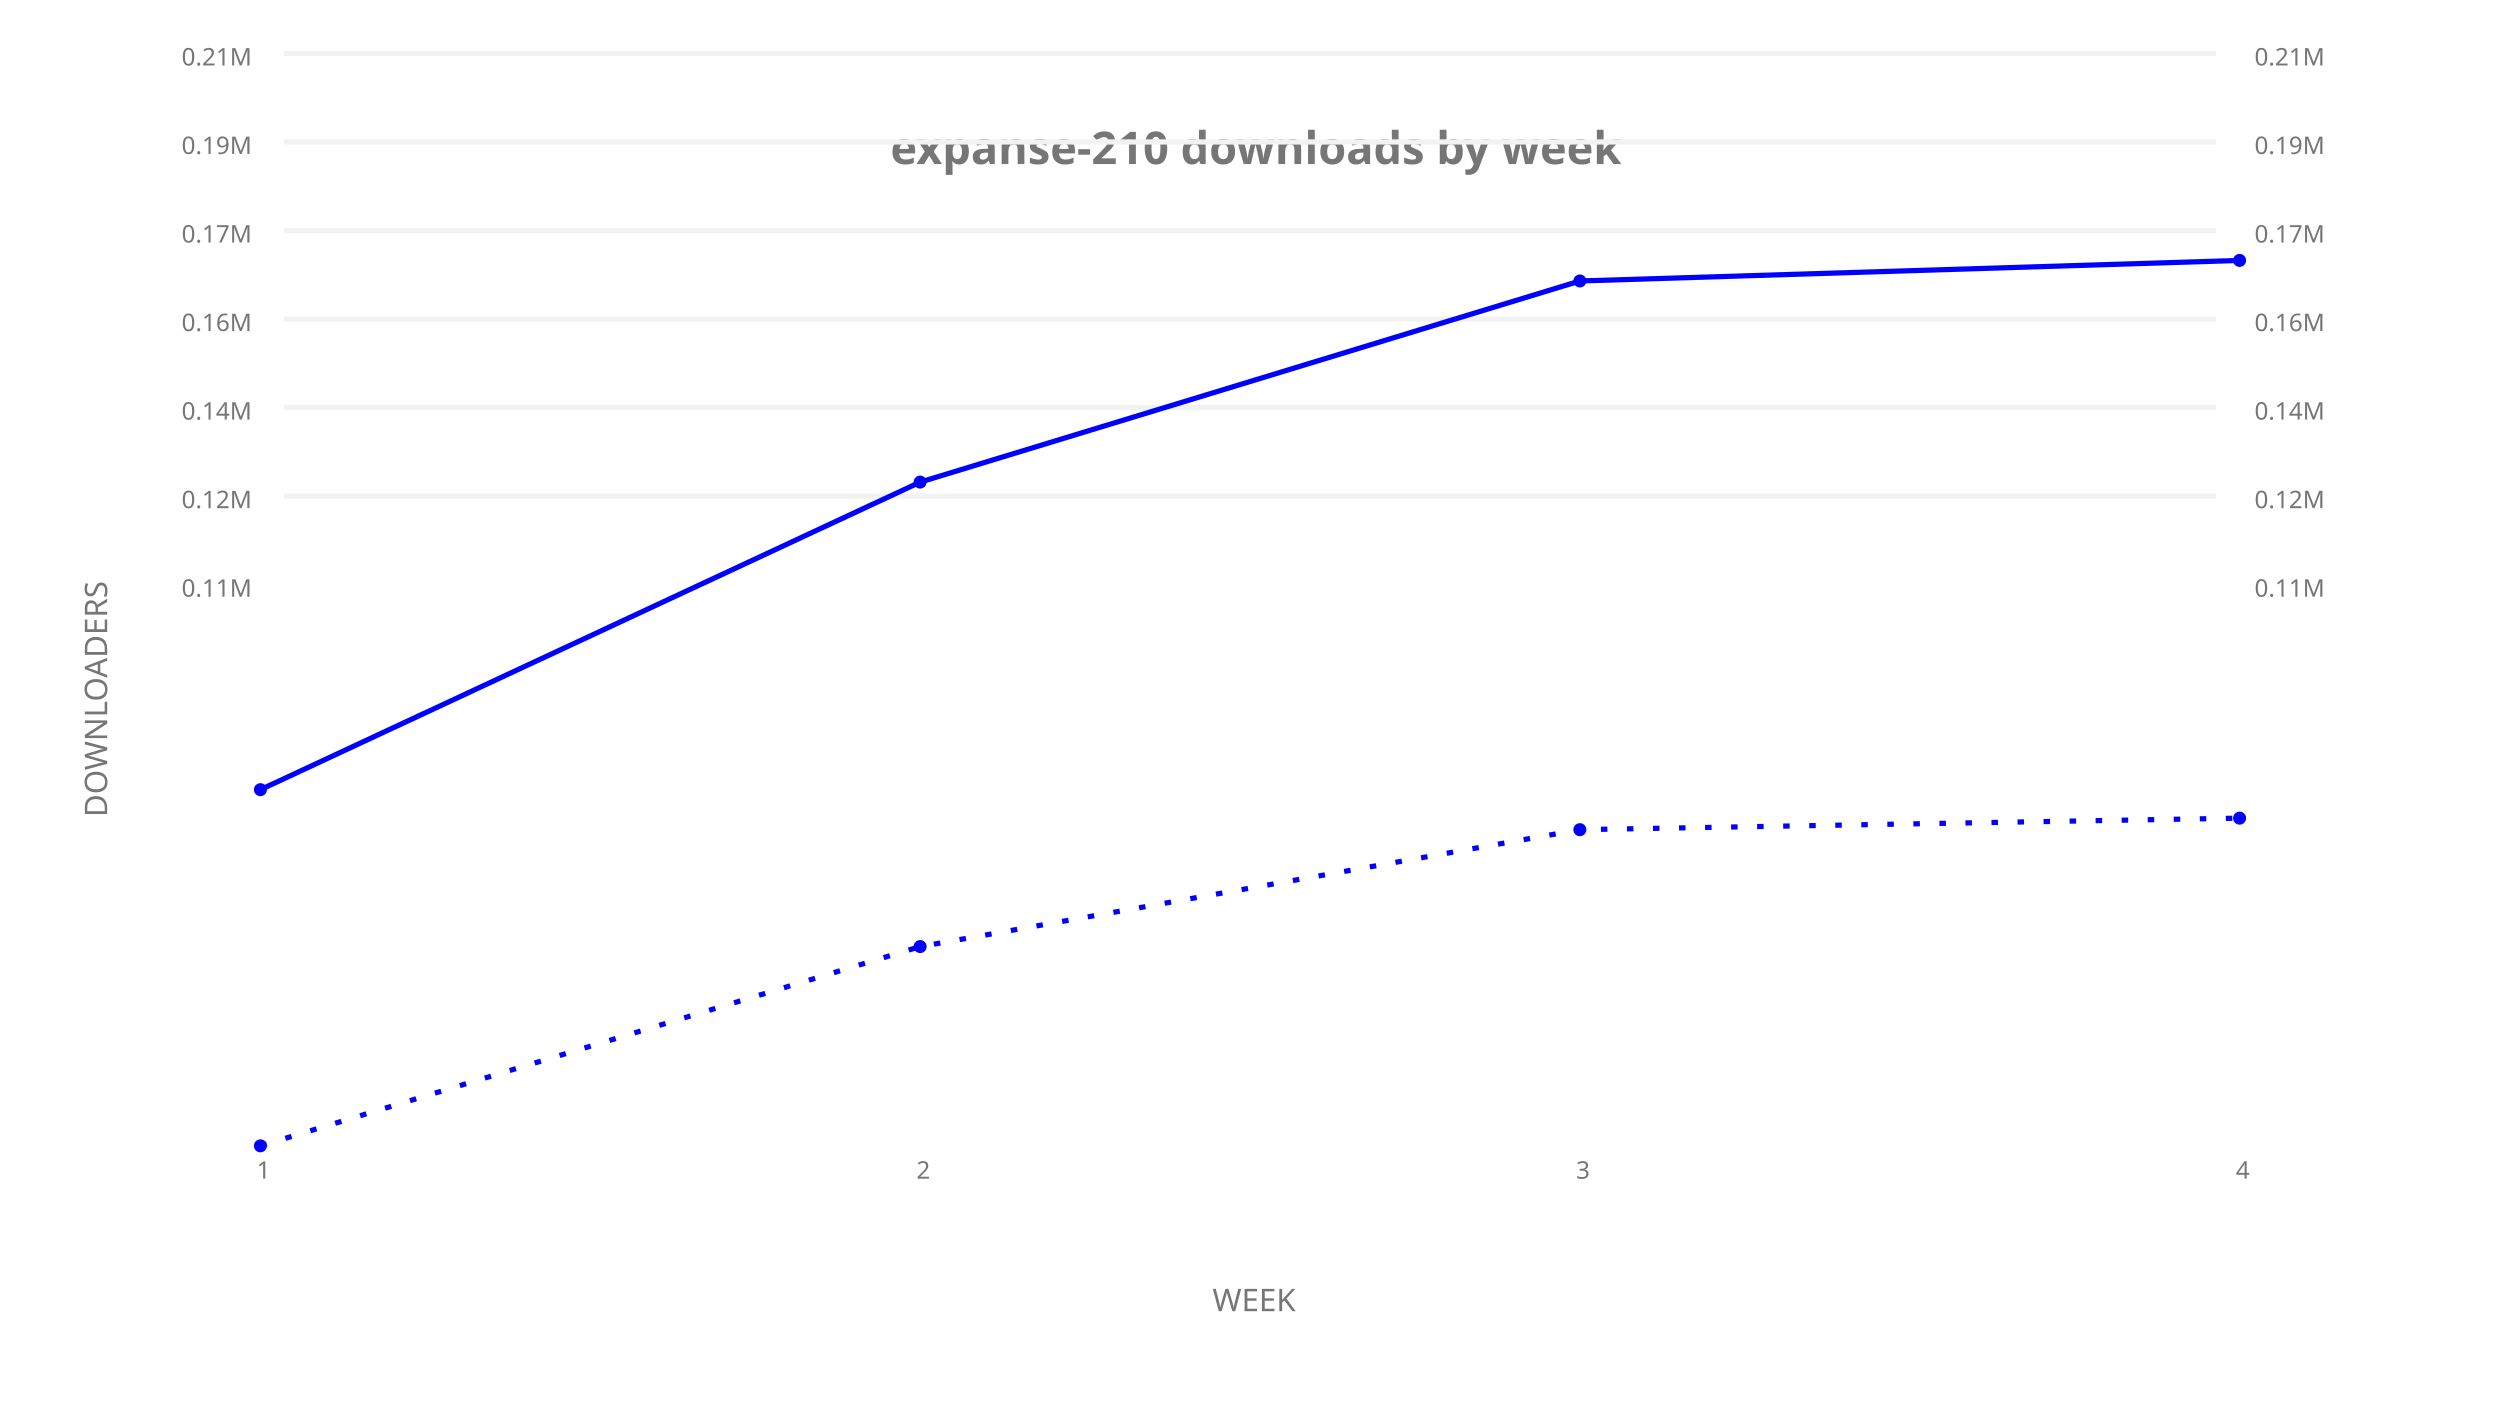
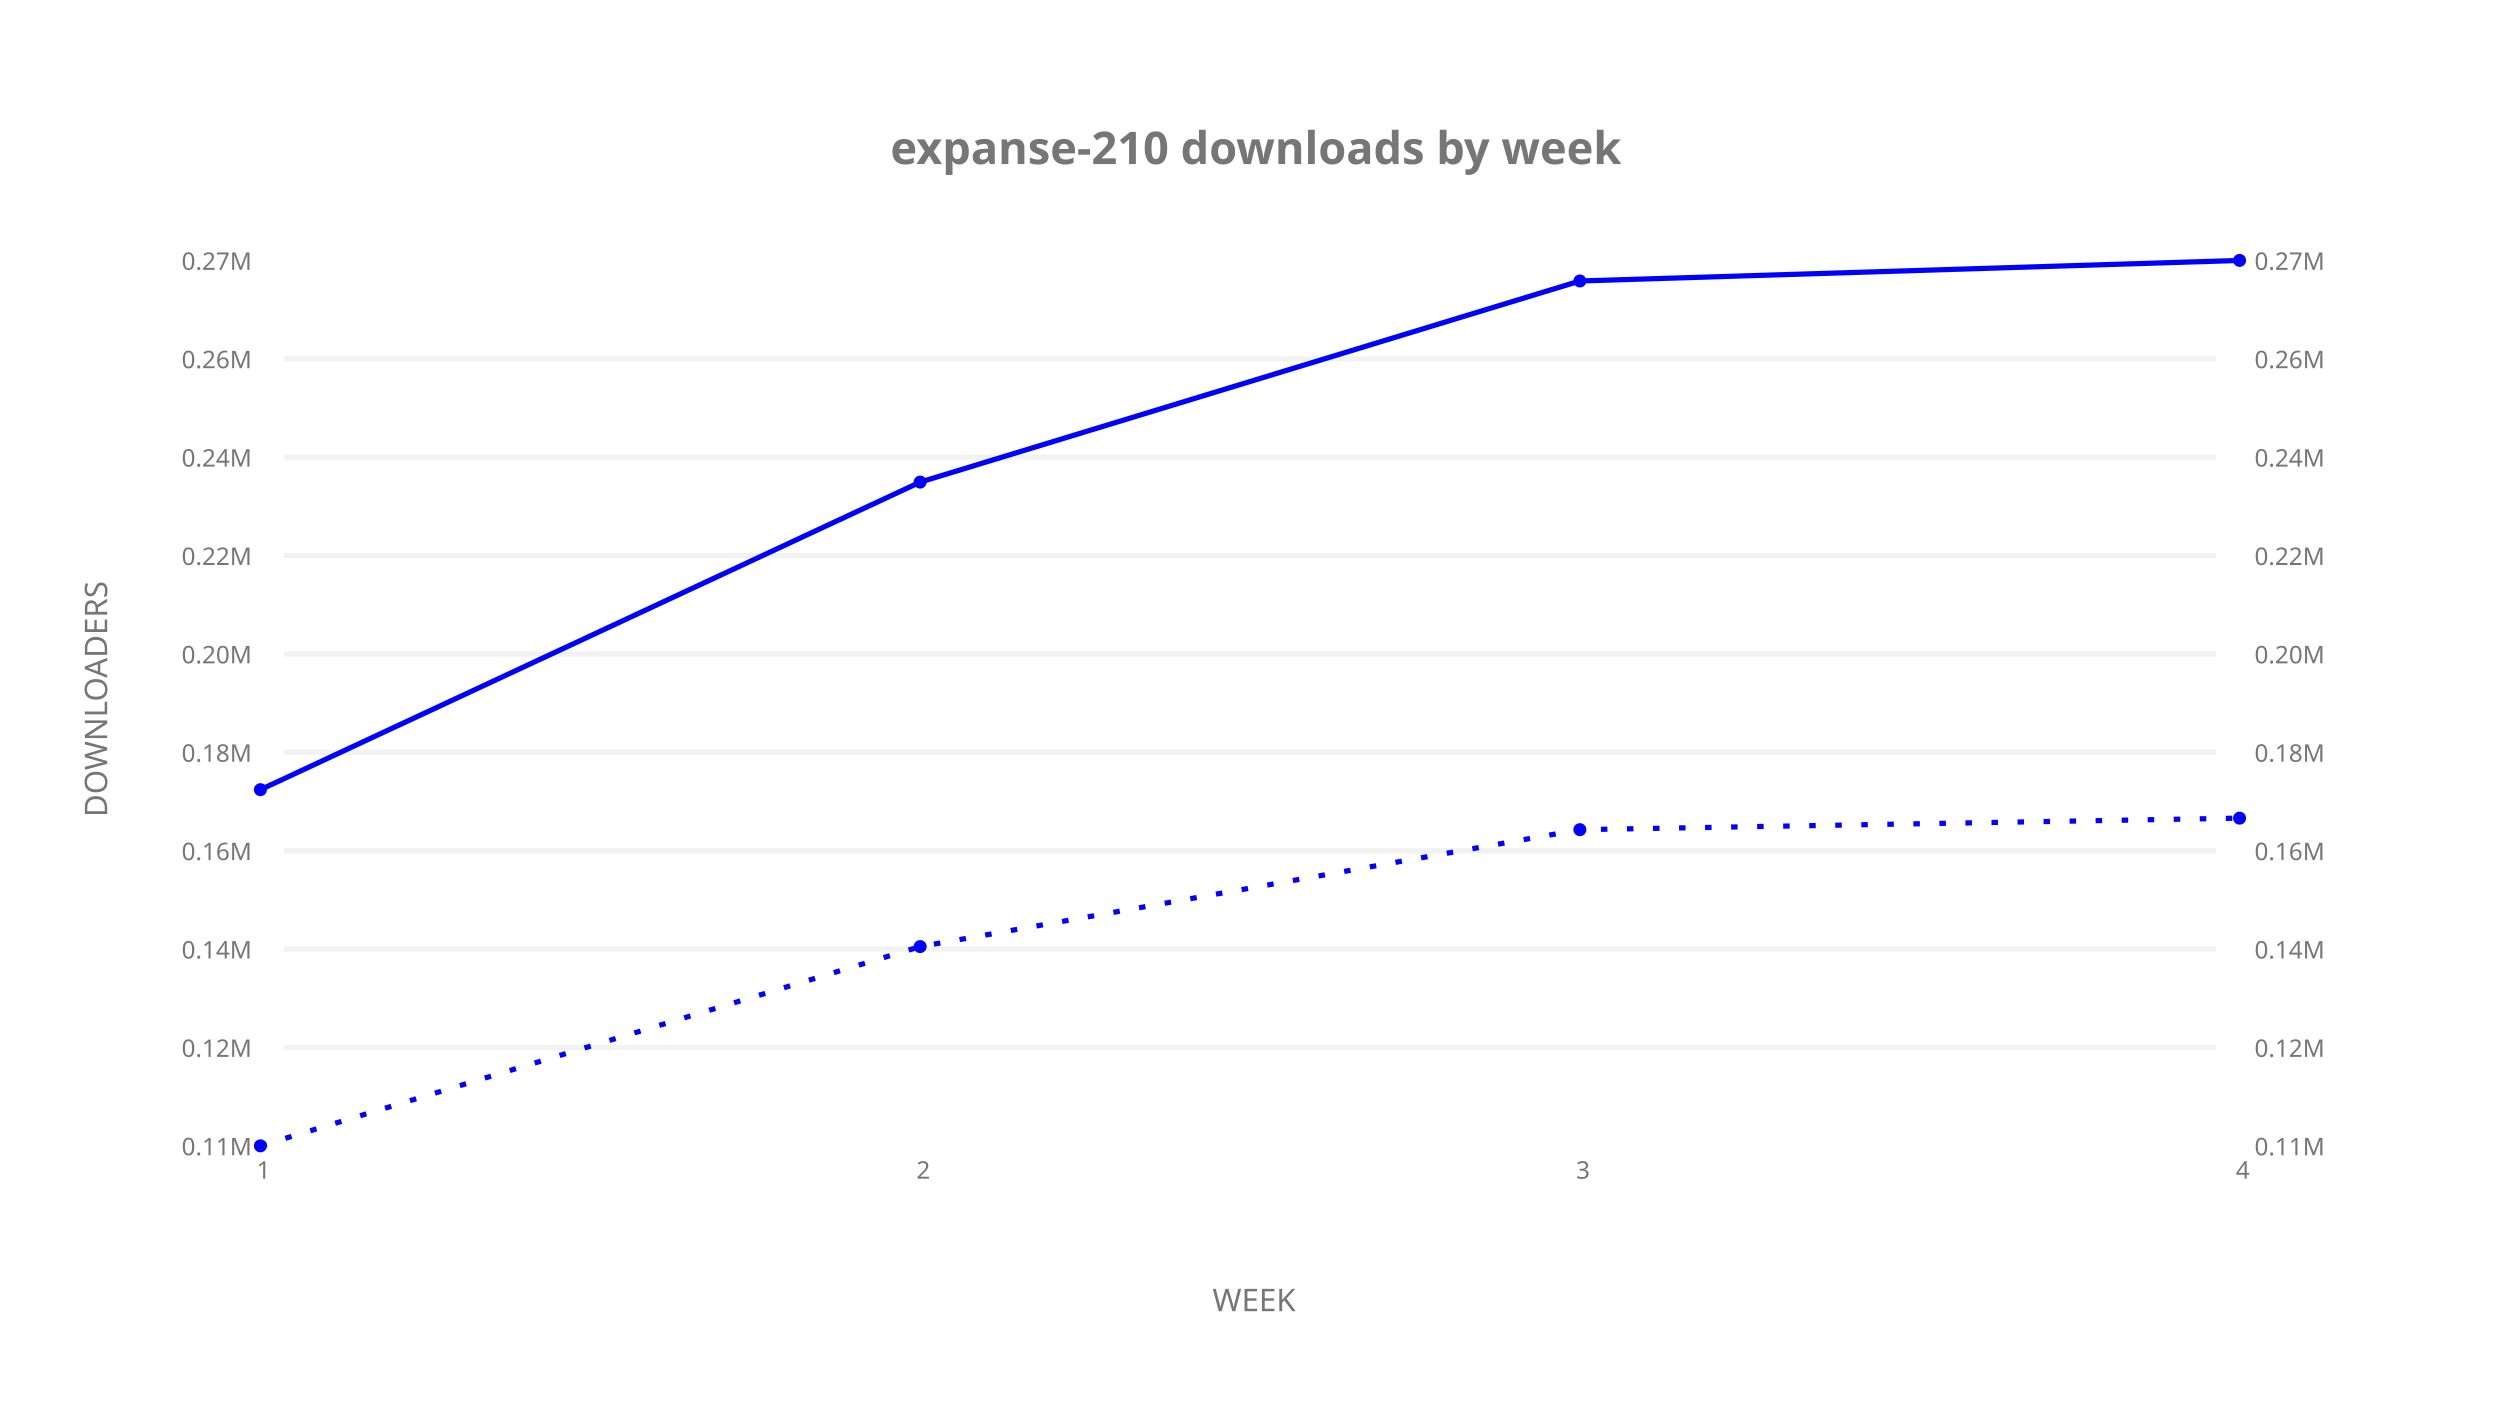
<svg xmlns="http://www.w3.org/2000/svg" xml:space="preserve" id="expanse-210-downloads-by-week-expanse-210-week" x="0px" y="0px" width="1920px" height="1080px" viewBox="0 0 1920 1080" enable-background="new 0 0 1920 1080" role="img">
  <g id="annotations">
    <text x="960" y="126" font-family="Atkinson Hyperlegible" font-size="26pt" text-anchor="middle" text-align="center" font-weight="600" font-style="normal" style="fill:rgb(118,118,118); fill-opacity:1; stroke:rgb(118,118,118); stroke-opacity:0; stroke-width:0.5"> expanse-210 downloads by week</text>
    <g id="axes-lines">
      <text x="960" y="1007" font-family="Atkinson Hyperlegible" font-size="18pt" text-anchor="middle" text-align="center" font-weight="500" font-style="normal" style="fill:rgb(118,118,118); fill-opacity:1; stroke:rgb(118,118,118); stroke-opacity:0; stroke-width:0.5"> WEEK</text>
      <text x="73" y="540" font-family="Atkinson Hyperlegible" font-size="18pt" text-anchor="middle" text-align="center" dominant-baseline="central" font-weight="500" font-style="normal" style="fill:rgb(118,118,118); fill-opacity:1; stroke:rgb(118,118,118); stroke-opacity:0; stroke-width:0.5" transform="rotate(-90,73,540)"> DOWNLOADERS</text>
    </g>
    <g id="tic-y-label-lines">
-       <line x1="218" y1="381.029" x2="1702" y2="381.029" style="fill:rgb(0,0,255); fill-opacity:0; stroke:rgb(242,242,242); stroke-opacity:1; stroke-width:4" />
-       <line x1="218" y1="313.029" x2="1702" y2="313.029" style="fill:rgb(0,0,255); fill-opacity:0; stroke:rgb(242,242,242); stroke-opacity:1; stroke-width:4" />
-       <line x1="218" y1="245.029" x2="1702" y2="245.029" style="fill:rgb(0,0,255); fill-opacity:0; stroke:rgb(242,242,242); stroke-opacity:1; stroke-width:4" />
-       <line x1="218" y1="177.029" x2="1702" y2="177.029" style="fill:rgb(0,0,255); fill-opacity:0; stroke:rgb(242,242,242); stroke-opacity:1; stroke-width:4" />
-       <line x1="218" y1="109.029" x2="1702" y2="109.029" style="fill:rgb(0,0,255); fill-opacity:0; stroke:rgb(242,242,242); stroke-opacity:1; stroke-width:4" />
-       <line x1="218" y1="41.029" x2="1702" y2="41.029" style="fill:rgb(0,0,255); fill-opacity:0; stroke:rgb(242,242,242); stroke-opacity:1; stroke-width:4" />
-       <line x1="218" y1="-26.971" x2="1702" y2="-26.971" style="fill:rgb(0,0,255); fill-opacity:0; stroke:rgb(242,242,242); stroke-opacity:1; stroke-width:4" />
-       <line x1="218" y1="-94.971" x2="1702" y2="-94.971" style="fill:rgb(0,0,255); fill-opacity:0; stroke:rgb(242,242,242); stroke-opacity:1; stroke-width:4" />
-       <line x1="218" y1="-162.971" x2="1702" y2="-162.971" style="fill:rgb(0,0,255); fill-opacity:0; stroke:rgb(242,242,242); stroke-opacity:1; stroke-width:4" />
+       <line x1="218" y1="804.444" x2="1702" y2="804.444" style="fill:rgb(0,0,255); fill-opacity:0; stroke:rgb(242,242,242); stroke-opacity:1; stroke-width:4" />
+       <line x1="218" y1="728.889" x2="1702" y2="728.889" style="fill:rgb(0,0,255); fill-opacity:0; stroke:rgb(242,242,242); stroke-opacity:1; stroke-width:4" />
+       <line x1="218" y1="653.333" x2="1702" y2="653.333" style="fill:rgb(0,0,255); fill-opacity:0; stroke:rgb(242,242,242); stroke-opacity:1; stroke-width:4" />
+       <line x1="218" y1="577.778" x2="1702" y2="577.778" style="fill:rgb(0,0,255); fill-opacity:0; stroke:rgb(242,242,242); stroke-opacity:1; stroke-width:4" />
+       <line x1="218" y1="502.222" x2="1702" y2="502.222" style="fill:rgb(0,0,255); fill-opacity:0; stroke:rgb(242,242,242); stroke-opacity:1; stroke-width:4" />
+       <line x1="218" y1="426.667" x2="1702" y2="426.667" style="fill:rgb(0,0,255); fill-opacity:0; stroke:rgb(242,242,242); stroke-opacity:1; stroke-width:4" />
+       <line x1="218" y1="351.111" x2="1702" y2="351.111" style="fill:rgb(0,0,255); fill-opacity:0; stroke:rgb(242,242,242); stroke-opacity:1; stroke-width:4" />
+       <line x1="218" y1="275.556" x2="1702" y2="275.556" style="fill:rgb(0,0,255); fill-opacity:0; stroke:rgb(242,242,242); stroke-opacity:1; stroke-width:4" />
    </g>
    <g id="tic-x-labels">
      <text x="200" y="898" font-family="Atkinson Hyperlegible" font-size="14pt" text-anchor="middle" text-align="center" dominant-baseline="central" font-weight="400" font-style="normal" style="fill:rgb(118,118,118); fill-opacity:1; stroke:rgb(118,118,118); stroke-opacity:0; stroke-width:0.5"> 1</text>
      <text x="706.667" y="898" font-family="Atkinson Hyperlegible" font-size="14pt" text-anchor="middle" text-align="center" dominant-baseline="central" font-weight="400" font-style="normal" style="fill:rgb(118,118,118); fill-opacity:1; stroke:rgb(118,118,118); stroke-opacity:0; stroke-width:0.5"> 2</text>
      <text x="1213.333" y="898" font-family="Atkinson Hyperlegible" font-size="14pt" text-anchor="middle" text-align="center" dominant-baseline="central" font-weight="400" font-style="normal" style="fill:rgb(118,118,118); fill-opacity:1; stroke:rgb(118,118,118); stroke-opacity:0; stroke-width:0.5"> 3</text>
      <text x="1720" y="898" font-family="Atkinson Hyperlegible" font-size="14pt" text-anchor="middle" text-align="center" dominant-baseline="central" font-weight="400" font-style="normal" style="fill:rgb(118,118,118); fill-opacity:1; stroke:rgb(118,118,118); stroke-opacity:0; stroke-width:0.5"> 4</text>
    </g>
    <g id="tic-y-labels">
-       <text x="164" y="451.029" font-family="Atkinson Hyperlegible" font-size="14pt" text-anchor="middle" text-align="center" dominant-baseline="central" font-weight="400" font-style="normal" style="fill:rgb(118,118,118); fill-opacity:1; stroke:rgb(118,118,118); stroke-opacity:0; stroke-width:0.5"> 0.11M</text>
-       <text x="1756" y="451.029" font-family="Atkinson Hyperlegible" font-size="14pt" text-anchor="middle" text-align="center" dominant-baseline="central" font-weight="400" font-style="normal" style="fill:rgb(118,118,118); fill-opacity:1; stroke:rgb(118,118,118); stroke-opacity:0; stroke-width:0.5"> 0.11M</text>
-       <text x="164" y="383.029" font-family="Atkinson Hyperlegible" font-size="14pt" text-anchor="middle" text-align="center" dominant-baseline="central" font-weight="400" font-style="normal" style="fill:rgb(118,118,118); fill-opacity:1; stroke:rgb(118,118,118); stroke-opacity:0; stroke-width:0.5"> 0.12M</text>
-       <text x="1756" y="383.029" font-family="Atkinson Hyperlegible" font-size="14pt" text-anchor="middle" text-align="center" dominant-baseline="central" font-weight="400" font-style="normal" style="fill:rgb(118,118,118); fill-opacity:1; stroke:rgb(118,118,118); stroke-opacity:0; stroke-width:0.5"> 0.12M</text>
-       <text x="164" y="315.029" font-family="Atkinson Hyperlegible" font-size="14pt" text-anchor="middle" text-align="center" dominant-baseline="central" font-weight="400" font-style="normal" style="fill:rgb(118,118,118); fill-opacity:1; stroke:rgb(118,118,118); stroke-opacity:0; stroke-width:0.5"> 0.14M</text>
-       <text x="1756" y="315.029" font-family="Atkinson Hyperlegible" font-size="14pt" text-anchor="middle" text-align="center" dominant-baseline="central" font-weight="400" font-style="normal" style="fill:rgb(118,118,118); fill-opacity:1; stroke:rgb(118,118,118); stroke-opacity:0; stroke-width:0.5"> 0.14M</text>
-       <text x="164" y="247.029" font-family="Atkinson Hyperlegible" font-size="14pt" text-anchor="middle" text-align="center" dominant-baseline="central" font-weight="400" font-style="normal" style="fill:rgb(118,118,118); fill-opacity:1; stroke:rgb(118,118,118); stroke-opacity:0; stroke-width:0.5"> 0.16M</text>
-       <text x="1756" y="247.029" font-family="Atkinson Hyperlegible" font-size="14pt" text-anchor="middle" text-align="center" dominant-baseline="central" font-weight="400" font-style="normal" style="fill:rgb(118,118,118); fill-opacity:1; stroke:rgb(118,118,118); stroke-opacity:0; stroke-width:0.5"> 0.16M</text>
-       <text x="164" y="179.029" font-family="Atkinson Hyperlegible" font-size="14pt" text-anchor="middle" text-align="center" dominant-baseline="central" font-weight="400" font-style="normal" style="fill:rgb(118,118,118); fill-opacity:1; stroke:rgb(118,118,118); stroke-opacity:0; stroke-width:0.5"> 0.17M</text>
-       <text x="1756" y="179.029" font-family="Atkinson Hyperlegible" font-size="14pt" text-anchor="middle" text-align="center" dominant-baseline="central" font-weight="400" font-style="normal" style="fill:rgb(118,118,118); fill-opacity:1; stroke:rgb(118,118,118); stroke-opacity:0; stroke-width:0.5"> 0.17M</text>
-       <text x="164" y="111.029" font-family="Atkinson Hyperlegible" font-size="14pt" text-anchor="middle" text-align="center" dominant-baseline="central" font-weight="400" font-style="normal" style="fill:rgb(118,118,118); fill-opacity:1; stroke:rgb(118,118,118); stroke-opacity:0; stroke-width:0.5"> 0.19M</text>
-       <text x="1756" y="111.029" font-family="Atkinson Hyperlegible" font-size="14pt" text-anchor="middle" text-align="center" dominant-baseline="central" font-weight="400" font-style="normal" style="fill:rgb(118,118,118); fill-opacity:1; stroke:rgb(118,118,118); stroke-opacity:0; stroke-width:0.5"> 0.19M</text>
-       <text x="164" y="43.029" font-family="Atkinson Hyperlegible" font-size="14pt" text-anchor="middle" text-align="center" dominant-baseline="central" font-weight="400" font-style="normal" style="fill:rgb(118,118,118); fill-opacity:1; stroke:rgb(118,118,118); stroke-opacity:0; stroke-width:0.5"> 0.21M</text>
-       <text x="1756" y="43.029" font-family="Atkinson Hyperlegible" font-size="14pt" text-anchor="middle" text-align="center" dominant-baseline="central" font-weight="400" font-style="normal" style="fill:rgb(118,118,118); fill-opacity:1; stroke:rgb(118,118,118); stroke-opacity:0; stroke-width:0.5"> 0.21M</text>
-       <text x="164" y="-24.971" font-family="Atkinson Hyperlegible" font-size="14pt" text-anchor="middle" text-align="center" dominant-baseline="central" font-weight="400" font-style="normal" style="fill:rgb(118,118,118); fill-opacity:1; stroke:rgb(118,118,118); stroke-opacity:0; stroke-width:0.5"> 0.22M</text>
-       <text x="1756" y="-24.971" font-family="Atkinson Hyperlegible" font-size="14pt" text-anchor="middle" text-align="center" dominant-baseline="central" font-weight="400" font-style="normal" style="fill:rgb(118,118,118); fill-opacity:1; stroke:rgb(118,118,118); stroke-opacity:0; stroke-width:0.5"> 0.22M</text>
-       <text x="164" y="-92.971" font-family="Atkinson Hyperlegible" font-size="14pt" text-anchor="middle" text-align="center" dominant-baseline="central" font-weight="400" font-style="normal" style="fill:rgb(118,118,118); fill-opacity:1; stroke:rgb(118,118,118); stroke-opacity:0; stroke-width:0.5"> 0.24M</text>
-       <text x="1756" y="-92.971" font-family="Atkinson Hyperlegible" font-size="14pt" text-anchor="middle" text-align="center" dominant-baseline="central" font-weight="400" font-style="normal" style="fill:rgb(118,118,118); fill-opacity:1; stroke:rgb(118,118,118); stroke-opacity:0; stroke-width:0.5"> 0.24M</text>
-       <text x="164" y="-160.971" font-family="Atkinson Hyperlegible" font-size="14pt" text-anchor="middle" text-align="center" dominant-baseline="central" font-weight="400" font-style="normal" style="fill:rgb(118,118,118); fill-opacity:1; stroke:rgb(118,118,118); stroke-opacity:0; stroke-width:0.5"> 0.26M</text>
-       <text x="1756" y="-160.971" font-family="Atkinson Hyperlegible" font-size="14pt" text-anchor="middle" text-align="center" dominant-baseline="central" font-weight="400" font-style="normal" style="fill:rgb(118,118,118); fill-opacity:1; stroke:rgb(118,118,118); stroke-opacity:0; stroke-width:0.5"> 0.26M</text>
+       <text x="164" y="880" font-family="Atkinson Hyperlegible" font-size="14pt" text-anchor="middle" text-align="center" dominant-baseline="central" font-weight="400" font-style="normal" style="fill:rgb(118,118,118); fill-opacity:1; stroke:rgb(118,118,118); stroke-opacity:0; stroke-width:0.5"> 0.11M</text>
+       <text x="1756" y="880" font-family="Atkinson Hyperlegible" font-size="14pt" text-anchor="middle" text-align="center" dominant-baseline="central" font-weight="400" font-style="normal" style="fill:rgb(118,118,118); fill-opacity:1; stroke:rgb(118,118,118); stroke-opacity:0; stroke-width:0.5"> 0.11M</text>
+       <text x="164" y="804.444" font-family="Atkinson Hyperlegible" font-size="14pt" text-anchor="middle" text-align="center" dominant-baseline="central" font-weight="400" font-style="normal" style="fill:rgb(118,118,118); fill-opacity:1; stroke:rgb(118,118,118); stroke-opacity:0; stroke-width:0.5"> 0.12M</text>
+       <text x="1756" y="804.444" font-family="Atkinson Hyperlegible" font-size="14pt" text-anchor="middle" text-align="center" dominant-baseline="central" font-weight="400" font-style="normal" style="fill:rgb(118,118,118); fill-opacity:1; stroke:rgb(118,118,118); stroke-opacity:0; stroke-width:0.5"> 0.12M</text>
+       <text x="164" y="728.889" font-family="Atkinson Hyperlegible" font-size="14pt" text-anchor="middle" text-align="center" dominant-baseline="central" font-weight="400" font-style="normal" style="fill:rgb(118,118,118); fill-opacity:1; stroke:rgb(118,118,118); stroke-opacity:0; stroke-width:0.5"> 0.14M</text>
+       <text x="1756" y="728.889" font-family="Atkinson Hyperlegible" font-size="14pt" text-anchor="middle" text-align="center" dominant-baseline="central" font-weight="400" font-style="normal" style="fill:rgb(118,118,118); fill-opacity:1; stroke:rgb(118,118,118); stroke-opacity:0; stroke-width:0.5"> 0.14M</text>
+       <text x="164" y="653.333" font-family="Atkinson Hyperlegible" font-size="14pt" text-anchor="middle" text-align="center" dominant-baseline="central" font-weight="400" font-style="normal" style="fill:rgb(118,118,118); fill-opacity:1; stroke:rgb(118,118,118); stroke-opacity:0; stroke-width:0.5"> 0.16M</text>
+       <text x="1756" y="653.333" font-family="Atkinson Hyperlegible" font-size="14pt" text-anchor="middle" text-align="center" dominant-baseline="central" font-weight="400" font-style="normal" style="fill:rgb(118,118,118); fill-opacity:1; stroke:rgb(118,118,118); stroke-opacity:0; stroke-width:0.5"> 0.16M</text>
+       <text x="164" y="577.778" font-family="Atkinson Hyperlegible" font-size="14pt" text-anchor="middle" text-align="center" dominant-baseline="central" font-weight="400" font-style="normal" style="fill:rgb(118,118,118); fill-opacity:1; stroke:rgb(118,118,118); stroke-opacity:0; stroke-width:0.5"> 0.18M</text>
+       <text x="1756" y="577.778" font-family="Atkinson Hyperlegible" font-size="14pt" text-anchor="middle" text-align="center" dominant-baseline="central" font-weight="400" font-style="normal" style="fill:rgb(118,118,118); fill-opacity:1; stroke:rgb(118,118,118); stroke-opacity:0; stroke-width:0.5"> 0.18M</text>
+       <text x="164" y="502.222" font-family="Atkinson Hyperlegible" font-size="14pt" text-anchor="middle" text-align="center" dominant-baseline="central" font-weight="400" font-style="normal" style="fill:rgb(118,118,118); fill-opacity:1; stroke:rgb(118,118,118); stroke-opacity:0; stroke-width:0.5"> 0.20M</text>
+       <text x="1756" y="502.222" font-family="Atkinson Hyperlegible" font-size="14pt" text-anchor="middle" text-align="center" dominant-baseline="central" font-weight="400" font-style="normal" style="fill:rgb(118,118,118); fill-opacity:1; stroke:rgb(118,118,118); stroke-opacity:0; stroke-width:0.5"> 0.20M</text>
+       <text x="164" y="426.667" font-family="Atkinson Hyperlegible" font-size="14pt" text-anchor="middle" text-align="center" dominant-baseline="central" font-weight="400" font-style="normal" style="fill:rgb(118,118,118); fill-opacity:1; stroke:rgb(118,118,118); stroke-opacity:0; stroke-width:0.5"> 0.22M</text>
+       <text x="1756" y="426.667" font-family="Atkinson Hyperlegible" font-size="14pt" text-anchor="middle" text-align="center" dominant-baseline="central" font-weight="400" font-style="normal" style="fill:rgb(118,118,118); fill-opacity:1; stroke:rgb(118,118,118); stroke-opacity:0; stroke-width:0.5"> 0.22M</text>
+       <text x="164" y="351.111" font-family="Atkinson Hyperlegible" font-size="14pt" text-anchor="middle" text-align="center" dominant-baseline="central" font-weight="400" font-style="normal" style="fill:rgb(118,118,118); fill-opacity:1; stroke:rgb(118,118,118); stroke-opacity:0; stroke-width:0.5"> 0.24M</text>
+       <text x="1756" y="351.111" font-family="Atkinson Hyperlegible" font-size="14pt" text-anchor="middle" text-align="center" dominant-baseline="central" font-weight="400" font-style="normal" style="fill:rgb(118,118,118); fill-opacity:1; stroke:rgb(118,118,118); stroke-opacity:0; stroke-width:0.5"> 0.24M</text>
+       <text x="164" y="275.556" font-family="Atkinson Hyperlegible" font-size="14pt" text-anchor="middle" text-align="center" dominant-baseline="central" font-weight="400" font-style="normal" style="fill:rgb(118,118,118); fill-opacity:1; stroke:rgb(118,118,118); stroke-opacity:0; stroke-width:0.5"> 0.26M</text>
+       <text x="1756" y="275.556" font-family="Atkinson Hyperlegible" font-size="14pt" text-anchor="middle" text-align="center" dominant-baseline="central" font-weight="400" font-style="normal" style="fill:rgb(118,118,118); fill-opacity:1; stroke:rgb(118,118,118); stroke-opacity:0; stroke-width:0.5"> 0.26M</text>
+       <text x="164" y="200" font-family="Atkinson Hyperlegible" font-size="14pt" text-anchor="middle" text-align="center" dominant-baseline="central" font-weight="400" font-style="normal" style="fill:rgb(118,118,118); fill-opacity:1; stroke:rgb(118,118,118); stroke-opacity:0; stroke-width:0.5"> 0.27M</text>
+       <text x="1756" y="200" font-family="Atkinson Hyperlegible" font-size="14pt" text-anchor="middle" text-align="center" dominant-baseline="central" font-weight="400" font-style="normal" style="fill:rgb(118,118,118); fill-opacity:1; stroke:rgb(118,118,118); stroke-opacity:0; stroke-width:0.5"> 0.27M</text>
    </g>
  </g>
  <g id="polyline-expanse-210 downloads by week">
    <polyline points="200,606.469 706.667,370.252 1213.33,215.786 1720,200 " style="fill:rgb(0,0,255); fill-opacity:0; stroke:rgb(0,0,255); stroke-opacity:1; stroke-width:4" />
  </g>
  <g id="markers-expanse-210 downloads by week">
    <circle cx="200" cy="606.469" r="5" style="fill:rgb(0,0,255); fill-opacity:1; stroke:rgb(0,0,255); stroke-opacity:0; stroke-width:4">
</circle>
    <circle cx="706.667" cy="370.252" r="5" style="fill:rgb(0,0,255); fill-opacity:1; stroke:rgb(0,0,255); stroke-opacity:0; stroke-width:4">
</circle>
    <circle cx="1213.333" cy="215.786" r="5" style="fill:rgb(0,0,255); fill-opacity:1; stroke:rgb(0,0,255); stroke-opacity:0; stroke-width:4">
</circle>
    <circle cx="1720" cy="200" r="5" style="fill:rgb(0,0,255); fill-opacity:1; stroke:rgb(0,0,255); stroke-opacity:0; stroke-width:4">
</circle>
  </g>
  <g id="polyline-expanse-210 downloads by week uploaders">
    <polyline points="200,880 706.667,726.967 1213.33,637.188 1720,628.34 " stroke-dasharray="5 15" style="fill:rgb(0,0,255); fill-opacity:0; stroke:rgb(0,0,255); stroke-opacity:1; stroke-width:4" />
  </g>
  <g id="markers-expanse-210 downloads by week uploaders">
    <circle cx="200" cy="880" r="5" style="fill:rgb(0,0,255); fill-opacity:1; stroke:rgb(0,0,255); stroke-opacity:0; stroke-width:4">
</circle>
    <circle cx="706.667" cy="726.967" r="5" style="fill:rgb(0,0,255); fill-opacity:1; stroke:rgb(0,0,255); stroke-opacity:0; stroke-width:4">
</circle>
    <circle cx="1213.333" cy="637.188" r="5" style="fill:rgb(0,0,255); fill-opacity:1; stroke:rgb(0,0,255); stroke-opacity:0; stroke-width:4">
</circle>
    <circle cx="1720" cy="628.34" r="5" style="fill:rgb(0,0,255); fill-opacity:1; stroke:rgb(0,0,255); stroke-opacity:0; stroke-width:4">
</circle>
  </g>
</svg>
